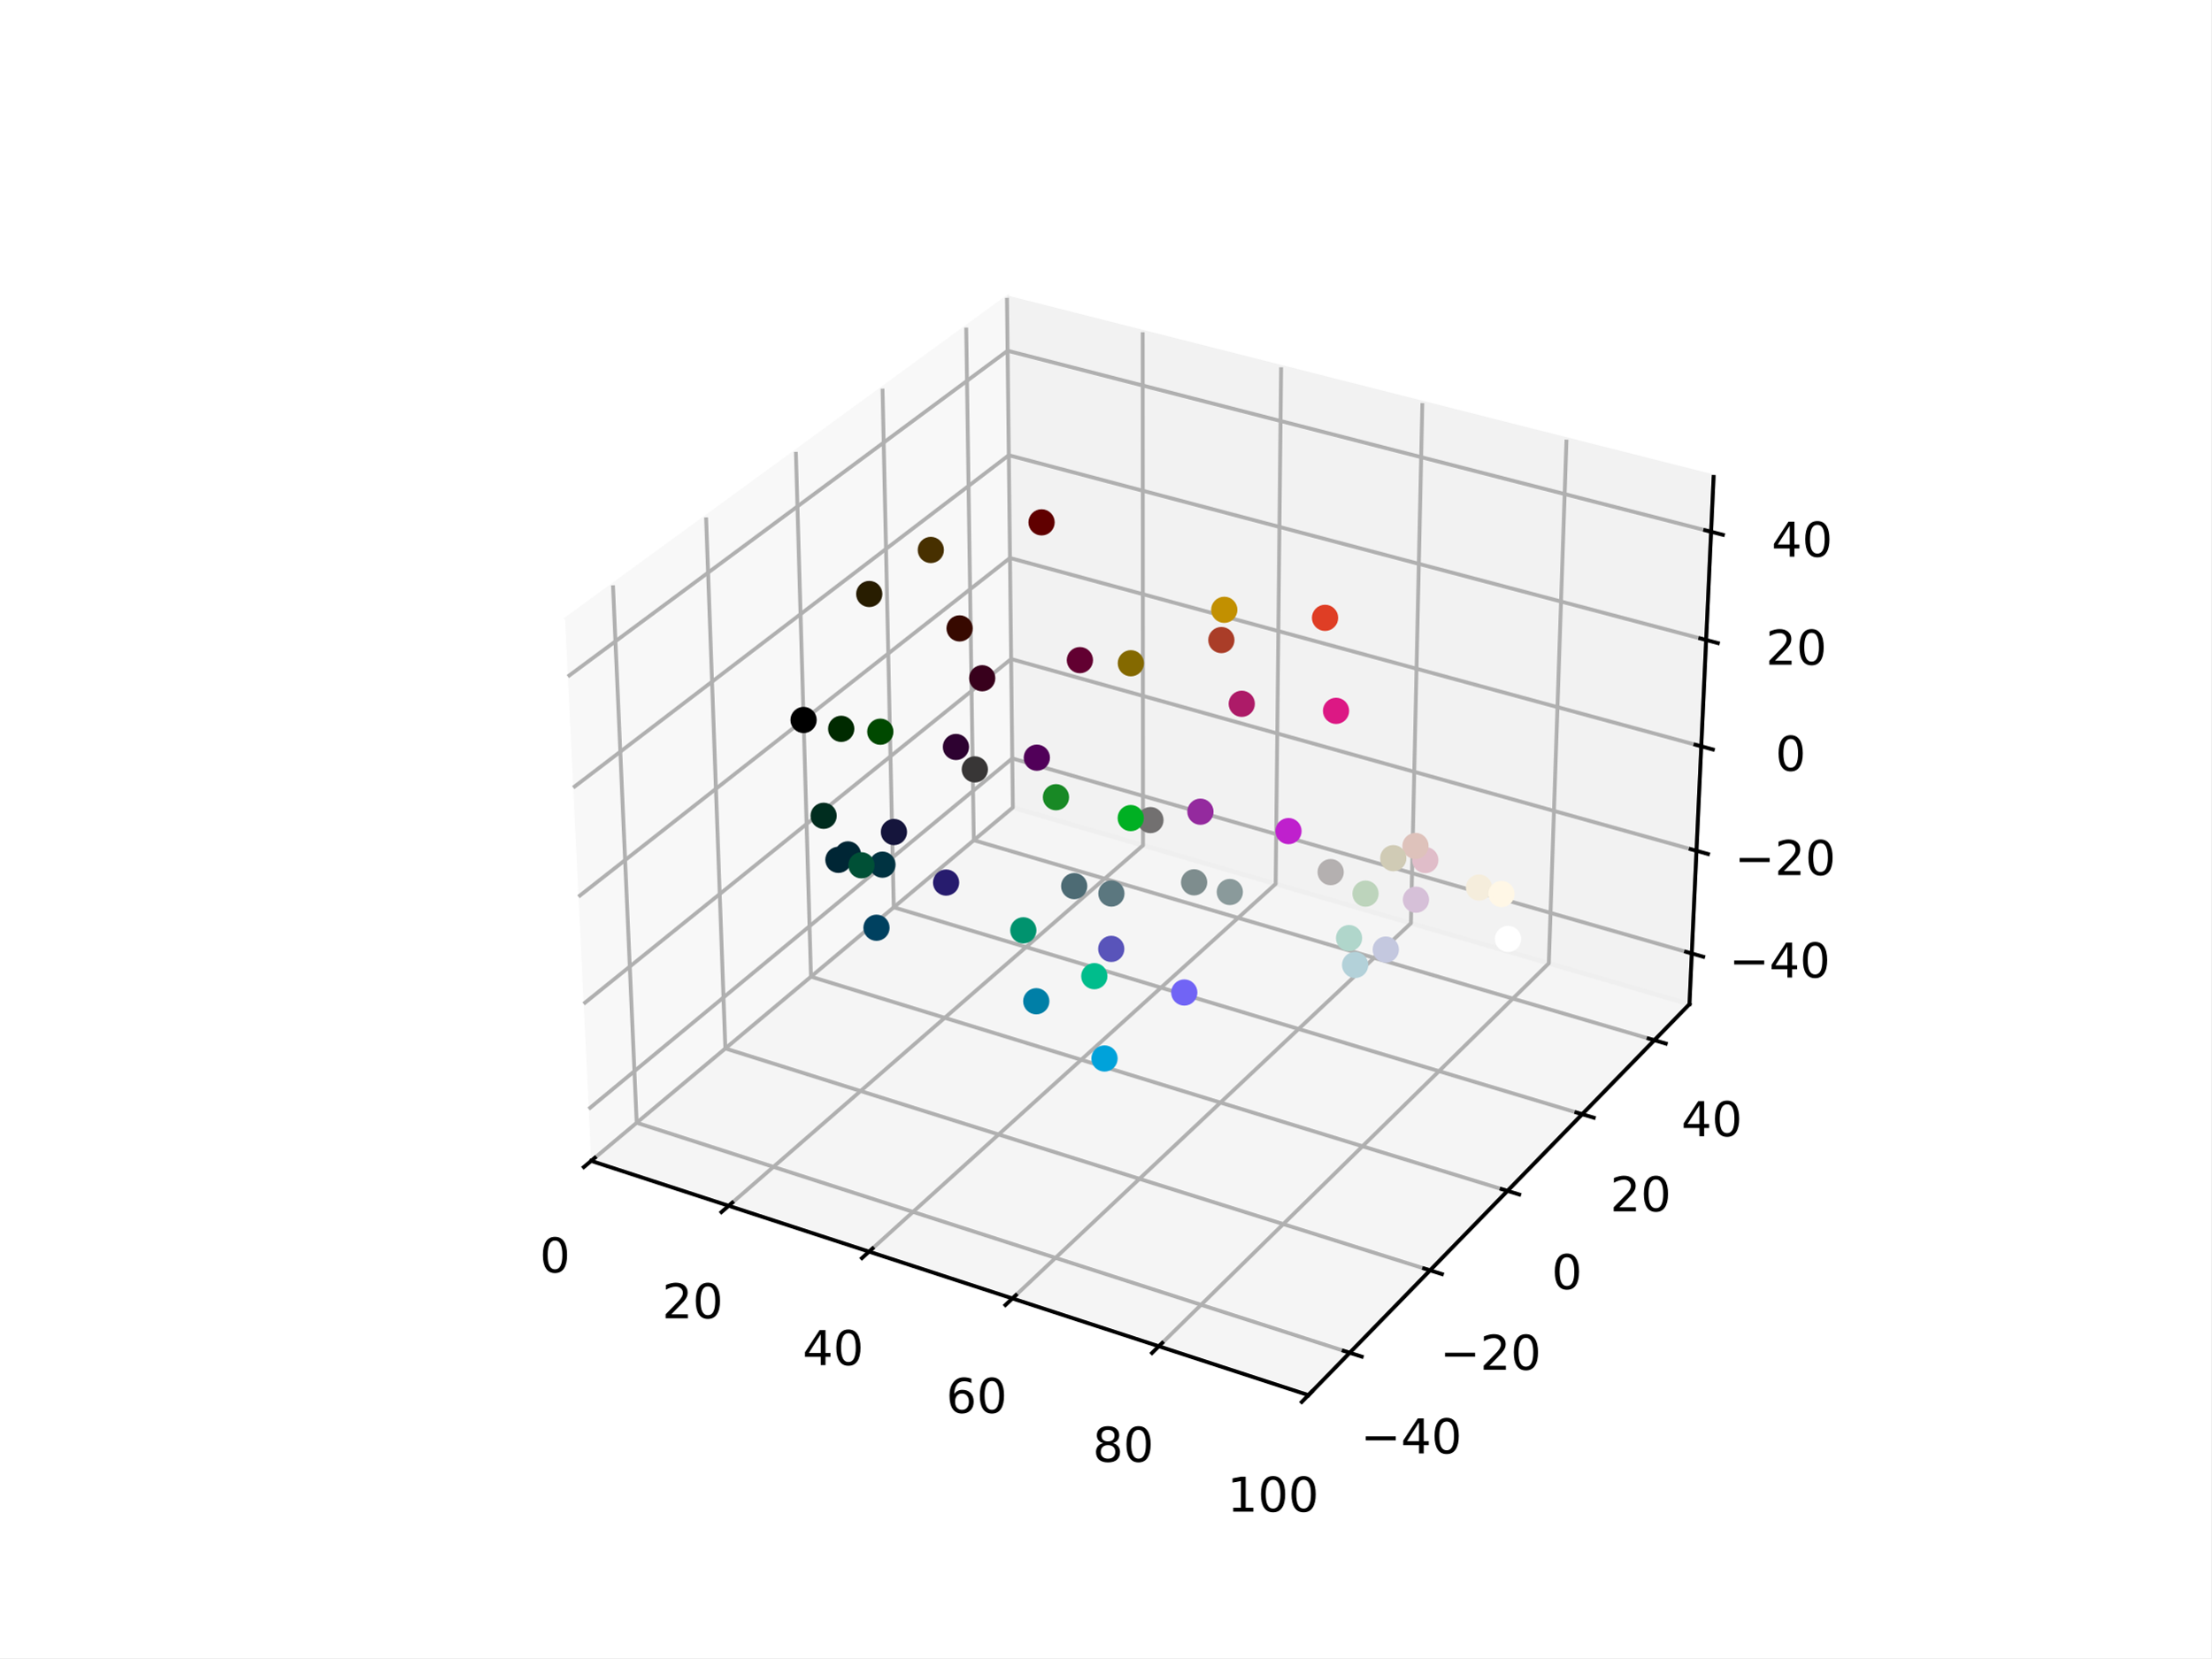
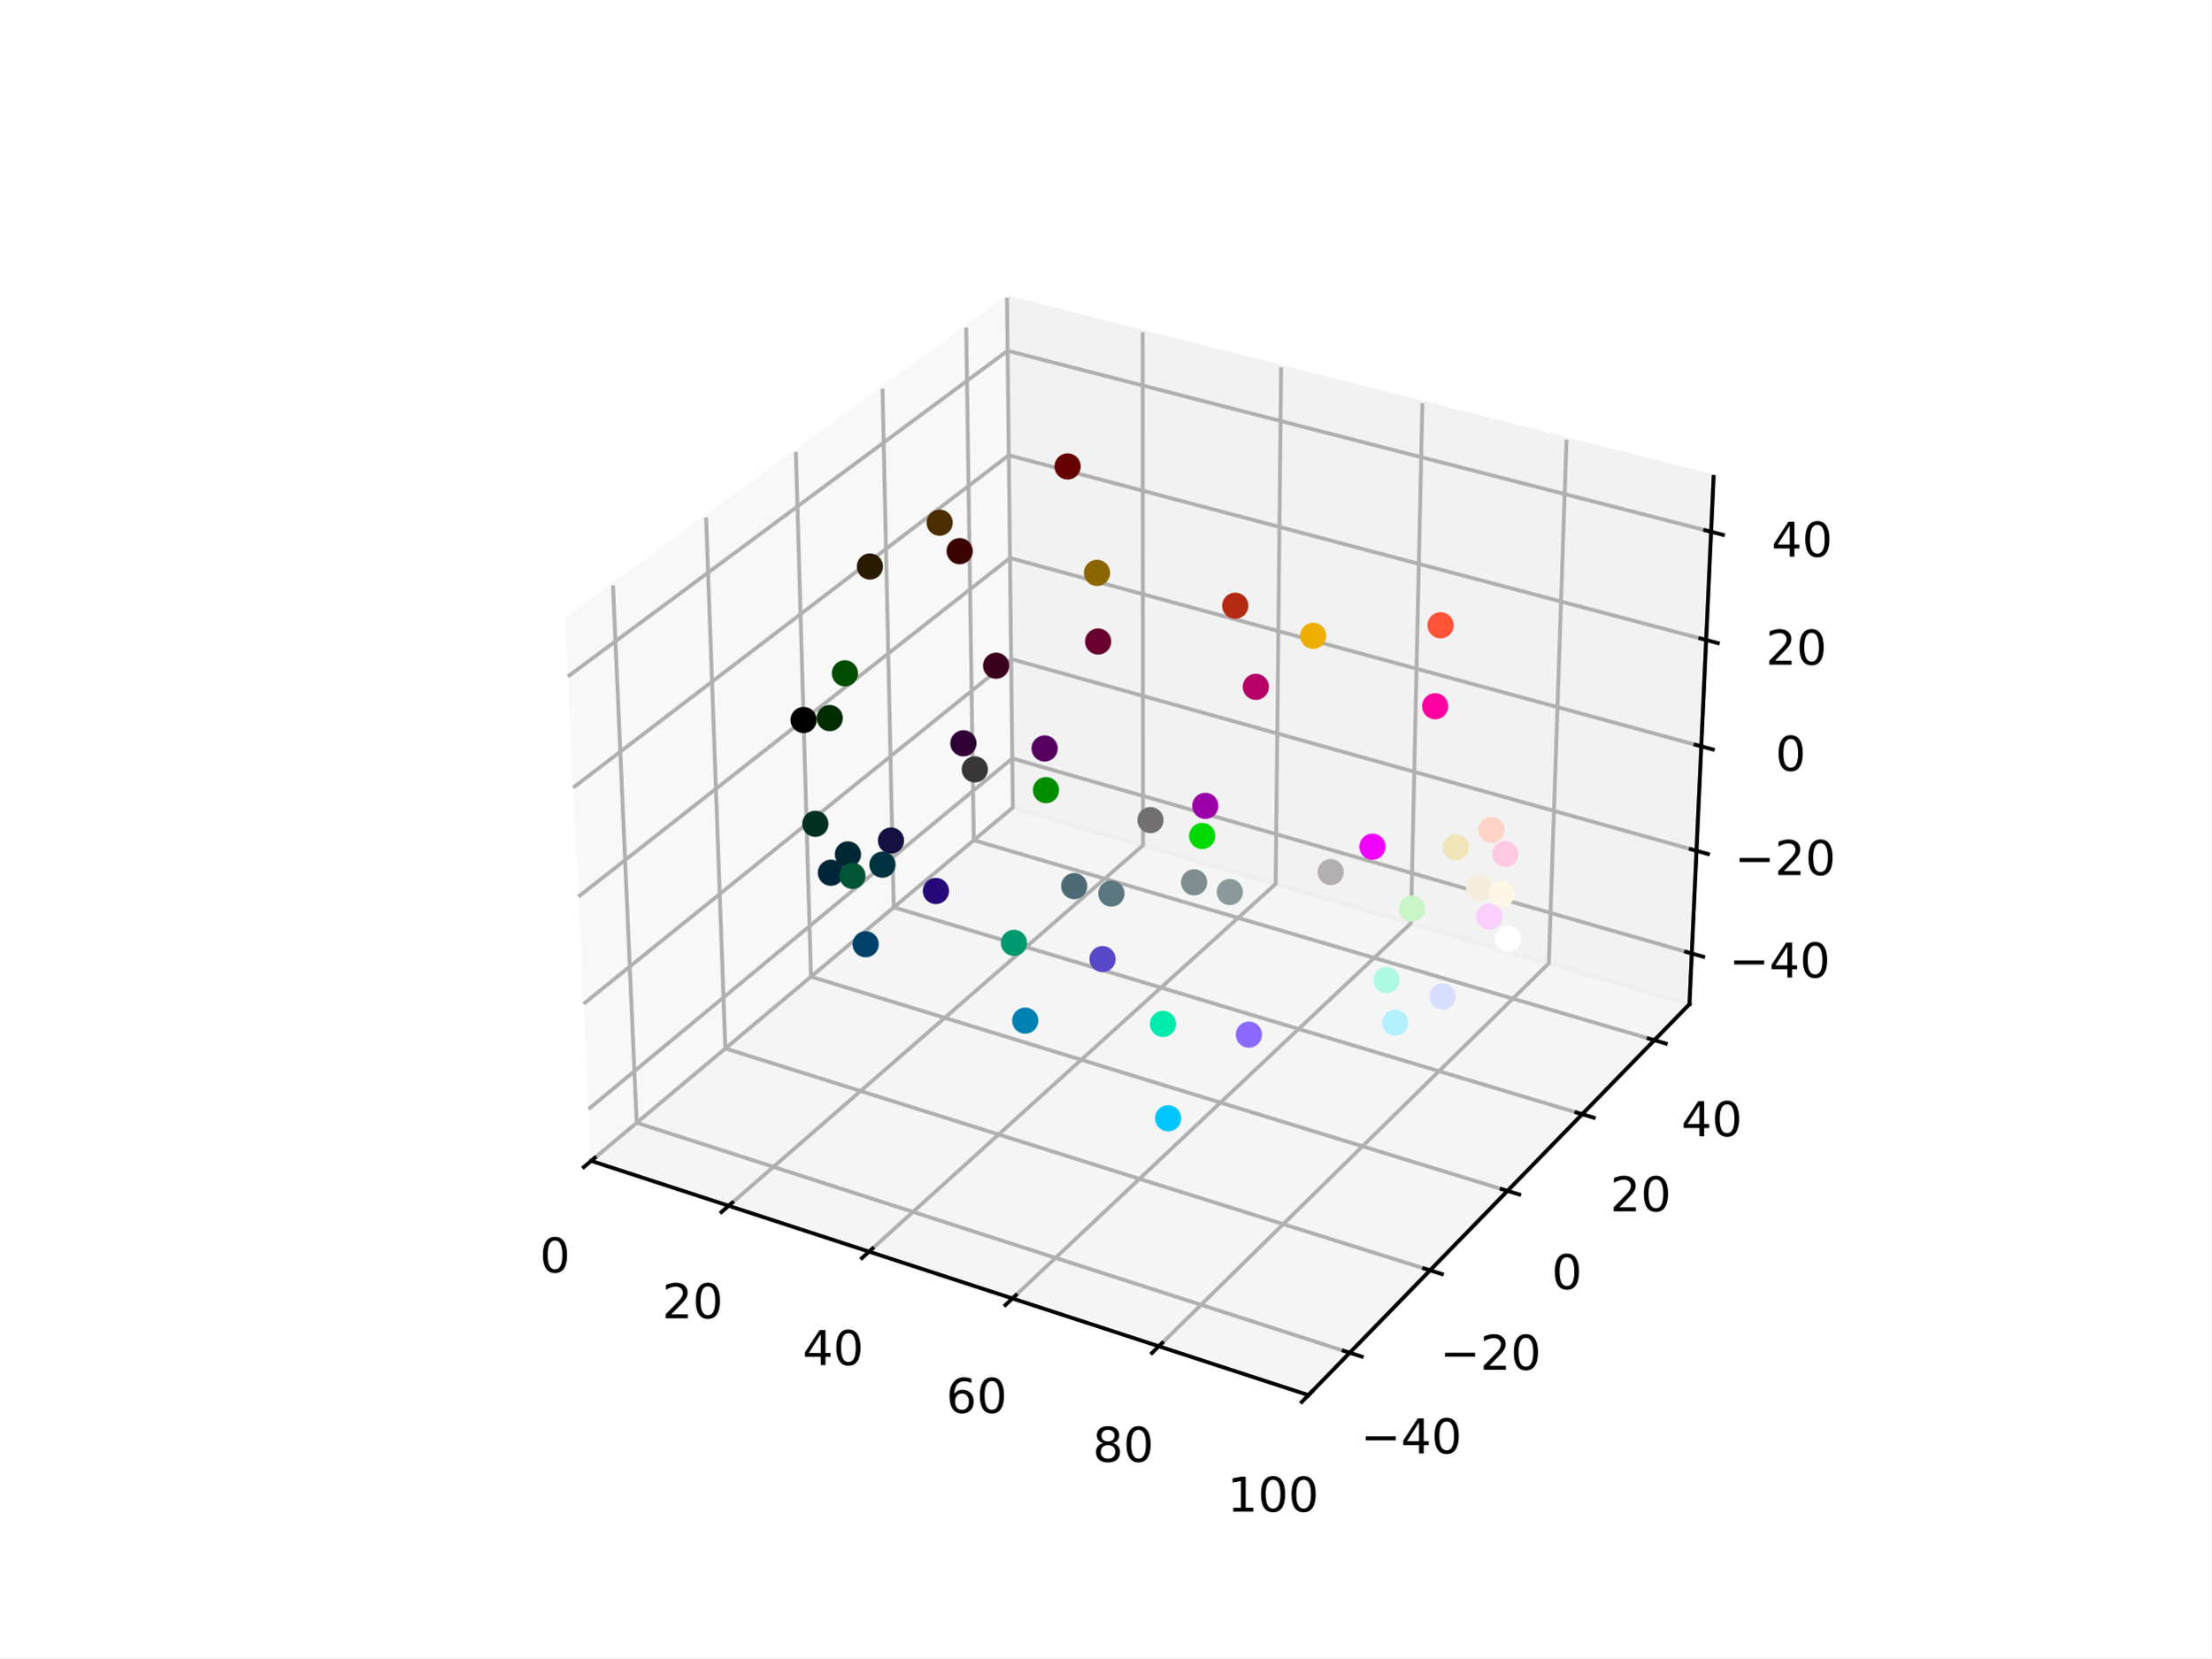
<svg xmlns="http://www.w3.org/2000/svg" xmlns:xlink="http://www.w3.org/1999/xlink" width="460.8pt" height="345.6pt" viewBox="0 0 460.8 345.6" version="1.1">
  <defs>
    <style type="text/css">*{stroke-linejoin: round; stroke-linecap: butt}</style>
  </defs>
  <g id="figure_1">
    <g id="patch_1">
      <path d="M 0 345.6  L 460.8 345.6  L 460.8 0  L 0 0  z " style="fill: #ffffff" />
    </g>
    <g id="patch_2">
      <path d="M 103.104 307.584  L 369.216 307.584  L 369.216 41.472  L 103.104 41.472  z " style="fill: #ffffff" />
    </g>
    <g id="pane3d_1">
      <g id="patch_3">
        <path d="M 123.197 241.969  L 211.076 168.307  L 209.855 62.074  L 117.77 129.273  " style="fill: #f2f2f2; opacity: 0.5; stroke: #f2f2f2; stroke-linejoin: miter" />
      </g>
    </g>
    <g id="pane3d_2">
      <g id="patch_4">
        <path d="M 211.076 168.307  L 352.09 209.295  L 357.123 99.402  L 209.855 62.074  " style="fill: #e6e6e6; opacity: 0.5; stroke: #e6e6e6; stroke-linejoin: miter" />
      </g>
    </g>
    <g id="pane3d_3">
      <g id="patch_5">
        <path d="M 123.197 241.969  L 272.679 290.79  L 352.09 209.295  L 211.076 168.307  " style="fill: #ececec; opacity: 0.5; stroke: #ececec; stroke-linejoin: miter" />
      </g>
    </g>
    <g id="grid3d_1">
      <g id="Line3DCollection_1">
        <path d="M 123.197 241.969  L 211.076 168.307  L 209.855 62.074  " style="fill: none; stroke: #b0b0b0; stroke-width: 0.8" />
        <path d="M 151.852 251.328  L 238.205 176.193  L 238.138 69.243  " style="fill: none; stroke: #b0b0b0; stroke-width: 0.8" />
        <path d="M 181.108 260.883  L 265.855 184.229  L 266.989 76.556  " style="fill: none; stroke: #b0b0b0; stroke-width: 0.8" />
        <path d="M 210.985 270.641  L 294.042 192.422  L 296.424 84.017  " style="fill: none; stroke: #b0b0b0; stroke-width: 0.8" />
        <path d="M 241.502 280.607  L 322.781 200.776  L 326.463 91.631  " style="fill: none; stroke: #b0b0b0; stroke-width: 0.8" />
        <path d="M 272.679 290.79  L 352.09 209.295  L 357.123 99.402  " style="fill: none; stroke: #b0b0b0; stroke-width: 0.8" />
      </g>
    </g>
    <g id="grid3d_2">
      <g id="Line3DCollection_2">
        <path d="M 127.743 121.995  L 132.683 234.018  L 281.285 281.959  " style="fill: none; stroke: #b0b0b0; stroke-width: 0.8" />
        <path d="M 147.147 107.835  L 151.16 218.53  L 298.024 264.78  " style="fill: none; stroke: #b0b0b0; stroke-width: 0.8" />
        <path d="M 165.861 94.179  L 169.008 203.57  L 314.164 248.217  " style="fill: none; stroke: #b0b0b0; stroke-width: 0.8" />
        <path d="M 183.92 81  L 186.258 189.11  L 329.735 232.237  " style="fill: none; stroke: #b0b0b0; stroke-width: 0.8" />
        <path d="M 201.358 68.274  L 202.94 175.128  L 344.767 216.81  " style="fill: none; stroke: #b0b0b0; stroke-width: 0.8" />
      </g>
    </g>
    <g id="grid3d_3">
      <g id="Line3DCollection_3">
        <path d="M 352.574 198.731  L 210.959 158.076  L 122.676 231.153  " style="fill: none; stroke: #b0b0b0; stroke-width: 0.8" />
        <path d="M 353.554 177.329  L 210.72 137.36  L 121.621 209.228  " style="fill: none; stroke: #b0b0b0; stroke-width: 0.8" />
        <path d="M 354.551 155.552  L 210.478 116.298  L 120.545 186.903  " style="fill: none; stroke: #b0b0b0; stroke-width: 0.8" />
        <path d="M 355.566 133.39  L 210.232 94.882  L 119.451 164.169  " style="fill: none; stroke: #b0b0b0; stroke-width: 0.8" />
        <path d="M 356.599 110.833  L 209.981 73.103  L 118.336 141.013  " style="fill: none; stroke: #b0b0b0; stroke-width: 0.8" />
      </g>
    </g>
    <g id="axis3d_1">
      <g id="line2d_1">
        <path d="M 123.197 241.969  L 272.679 290.79  " style="fill: none; stroke: #000000; stroke-width: 0.8; stroke-linecap: square" />
      </g>
      <g id="xtick_1">
        <g id="line2d_2">
          <path d="M 123.962 241.328  L 121.664 243.255  " style="fill: none; stroke: #000000; stroke-width: 0.8; stroke-linecap: square" />
        </g>
        <g id="text_1">
          <g transform="translate(112.4782 265.216) scale(0.1 -0.1)">
            <defs>
              <path id="DejaVuSans-30" d="M 2034 4250  Q 1547 4250 1301 3770  Q 1056 3291 1056 2328  Q 1056 1369 1301 889  Q 1547 409 2034 409  Q 2525 409 2770 889  Q 3016 1369 3016 2328  Q 3016 3291 2770 3770  Q 2525 4250 2034 4250  z M 2034 4750  Q 2819 4750 3233 4129  Q 3647 3509 3647 2328  Q 3647 1150 3233 529  Q 2819 -91 2034 -91  Q 1250 -91 836 529  Q 422 1150 422 2328  Q 422 3509 836 4129  Q 1250 4750 2034 4750  z " transform="scale(0.015625)" />
            </defs>
            <use xlink:href="#DejaVuSans-30" />
          </g>
        </g>
      </g>
      <g id="xtick_2">
        <g id="line2d_3">
          <path d="M 152.605 250.673  L 150.344 252.64  " style="fill: none; stroke: #000000; stroke-width: 0.8; stroke-linecap: square" />
        </g>
        <g id="text_2">
          <g transform="translate(137.9806 274.7728) scale(0.1 -0.1)">
            <defs>
              <path id="DejaVuSans-32" d="M 1228 531  L 3431 531  L 3431 0  L 469 0  L 469 531  Q 828 903 1448 1529  Q 2069 2156 2228 2338  Q 2531 2678 2651 2914  Q 2772 3150 2772 3378  Q 2772 3750 2511 3984  Q 2250 4219 1831 4219  Q 1534 4219 1204 4116  Q 875 4013 500 3803  L 500 4441  Q 881 4594 1212 4672  Q 1544 4750 1819 4750  Q 2544 4750 2975 4387  Q 3406 4025 3406 3419  Q 3406 3131 3298 2873  Q 3191 2616 2906 2266  Q 2828 2175 2409 1742  Q 1991 1309 1228 531  z " transform="scale(0.015625)" />
            </defs>
            <use xlink:href="#DejaVuSans-32" />
            <use xlink:href="#DejaVuSans-30" x="63.623" />
          </g>
        </g>
      </g>
      <g id="xtick_3">
        <g id="line2d_4">
          <path d="M 181.847 260.215  L 179.627 262.223  " style="fill: none; stroke: #000000; stroke-width: 0.8; stroke-linecap: square" />
        </g>
        <g id="text_3">
          <g transform="translate(167.2684 284.5308) scale(0.1 -0.1)">
            <defs>
              <path id="DejaVuSans-34" d="M 2419 4116  L 825 1625  L 2419 1625  L 2419 4116  z M 2253 4666  L 3047 4666  L 3047 1625  L 3713 1625  L 3713 1100  L 3047 1100  L 3047 0  L 2419 0  L 2419 1100  L 313 1100  L 313 1709  L 2253 4666  z " transform="scale(0.015625)" />
            </defs>
            <use xlink:href="#DejaVuSans-34" />
            <use xlink:href="#DejaVuSans-30" x="63.623" />
          </g>
        </g>
      </g>
      <g id="xtick_4">
        <g id="line2d_5">
          <path d="M 211.71 269.958  L 209.532 272.009  " style="fill: none; stroke: #000000; stroke-width: 0.8; stroke-linecap: square" />
        </g>
        <g id="text_4">
          <g transform="translate(197.1795 294.4966) scale(0.1 -0.1)">
            <defs>
              <path id="DejaVuSans-36" d="M 2113 2584  Q 1688 2584 1439 2293  Q 1191 2003 1191 1497  Q 1191 994 1439 701  Q 1688 409 2113 409  Q 2538 409 2786 701  Q 3034 994 3034 1497  Q 3034 2003 2786 2293  Q 2538 2584 2113 2584  z M 3366 4563  L 3366 3988  Q 3128 4100 2886 4159  Q 2644 4219 2406 4219  Q 1781 4219 1451 3797  Q 1122 3375 1075 2522  Q 1259 2794 1537 2939  Q 1816 3084 2150 3084  Q 2853 3084 3261 2657  Q 3669 2231 3669 1497  Q 3669 778 3244 343  Q 2819 -91 2113 -91  Q 1303 -91 875 529  Q 447 1150 447 2328  Q 447 3434 972 4092  Q 1497 4750 2381 4750  Q 2619 4750 2861 4703  Q 3103 4656 3366 4563  z " transform="scale(0.015625)" />
            </defs>
            <use xlink:href="#DejaVuSans-36" />
            <use xlink:href="#DejaVuSans-30" x="63.623" />
          </g>
        </g>
      </g>
      <g id="xtick_5">
        <g id="line2d_6">
          <path d="M 242.212 279.91  L 240.078 282.005  " style="fill: none; stroke: #000000; stroke-width: 0.8; stroke-linecap: square" />
        </g>
        <g id="text_5">
          <g transform="translate(227.734 304.6767) scale(0.1 -0.1)">
            <defs>
              <path id="DejaVuSans-38" d="M 2034 2216  Q 1584 2216 1326 1975  Q 1069 1734 1069 1313  Q 1069 891 1326 650  Q 1584 409 2034 409  Q 2484 409 2743 651  Q 3003 894 3003 1313  Q 3003 1734 2745 1975  Q 2488 2216 2034 2216  z M 1403 2484  Q 997 2584 770 2862  Q 544 3141 544 3541  Q 544 4100 942 4425  Q 1341 4750 2034 4750  Q 2731 4750 3128 4425  Q 3525 4100 3525 3541  Q 3525 3141 3298 2862  Q 3072 2584 2669 2484  Q 3125 2378 3379 2068  Q 3634 1759 3634 1313  Q 3634 634 3220 271  Q 2806 -91 2034 -91  Q 1263 -91 848 271  Q 434 634 434 1313  Q 434 1759 690 2068  Q 947 2378 1403 2484  z M 1172 3481  Q 1172 3119 1398 2916  Q 1625 2713 2034 2713  Q 2441 2713 2670 2916  Q 2900 3119 2900 3481  Q 2900 3844 2670 4047  Q 2441 4250 2034 4250  Q 1625 4250 1398 4047  Q 1172 3844 1172 3481  z " transform="scale(0.015625)" />
            </defs>
            <use xlink:href="#DejaVuSans-38" />
            <use xlink:href="#DejaVuSans-30" x="63.623" />
          </g>
        </g>
      </g>
      <g id="xtick_6">
        <g id="line2d_7">
          <path d="M 273.374 290.078  L 271.287 292.218  " style="fill: none; stroke: #000000; stroke-width: 0.8; stroke-linecap: square" />
        </g>
        <g id="text_6">
          <g transform="translate(255.7718 315.0782) scale(0.1 -0.1)">
            <defs>
              <path id="DejaVuSans-31" d="M 794 531  L 1825 531  L 1825 4091  L 703 3866  L 703 4441  L 1819 4666  L 2450 4666  L 2450 531  L 3481 531  L 3481 0  L 794 0  L 794 531  z " transform="scale(0.015625)" />
            </defs>
            <use xlink:href="#DejaVuSans-31" />
            <use xlink:href="#DejaVuSans-30" x="63.623" />
            <use xlink:href="#DejaVuSans-30" x="127.246" />
          </g>
        </g>
      </g>
    </g>
    <g id="axis3d_2">
      <g id="line2d_8">
        <path d="M 352.09 209.295  L 272.679 290.79  " style="fill: none; stroke: #000000; stroke-width: 0.8; stroke-linecap: square" />
      </g>
      <g id="xtick_7">
        <g id="line2d_9">
          <path d="M 280.032 281.555  L 283.792 282.768  " style="fill: none; stroke: #000000; stroke-width: 0.8; stroke-linecap: square" />
        </g>
        <g id="text_7">
          <g transform="translate(283.5711 302.9335) scale(0.1 -0.1)">
            <defs>
              <path id="DejaVuSans-2212" d="M 678 2272  L 4684 2272  L 4684 1741  L 678 1741  L 678 2272  z " transform="scale(0.015625)" />
            </defs>
            <use xlink:href="#DejaVuSans-2212" />
            <use xlink:href="#DejaVuSans-34" x="83.789" />
            <use xlink:href="#DejaVuSans-30" x="147.412" />
          </g>
        </g>
      </g>
      <g id="xtick_8">
        <g id="line2d_10">
          <path d="M 296.788 264.391  L 300.5 265.56  " style="fill: none; stroke: #000000; stroke-width: 0.8; stroke-linecap: square" />
        </g>
        <g id="text_8">
          <g transform="translate(300.086 285.5004) scale(0.1 -0.1)">
            <use xlink:href="#DejaVuSans-2212" />
            <use xlink:href="#DejaVuSans-32" x="83.789" />
            <use xlink:href="#DejaVuSans-30" x="147.412" />
          </g>
        </g>
      </g>
      <g id="xtick_9">
        <g id="line2d_11">
          <path d="M 312.943 247.842  L 316.608 248.969  " style="fill: none; stroke: #000000; stroke-width: 0.8; stroke-linecap: square" />
        </g>
        <g id="text_9">
          <g transform="translate(323.3798 268.6924) scale(0.1 -0.1)">
            <use xlink:href="#DejaVuSans-30" />
          </g>
        </g>
      </g>
      <g id="xtick_10">
        <g id="line2d_12">
          <path d="M 328.529 231.875  L 332.149 232.963  " style="fill: none; stroke: #000000; stroke-width: 0.8; stroke-linecap: square" />
        </g>
        <g id="text_10">
          <g transform="translate(335.5603 252.4766) scale(0.1 -0.1)">
            <use xlink:href="#DejaVuSans-32" />
            <use xlink:href="#DejaVuSans-30" x="63.623" />
          </g>
        </g>
      </g>
      <g id="xtick_11">
        <g id="line2d_13">
          <path d="M 343.577 216.46  L 347.152 217.511  " style="fill: none; stroke: #000000; stroke-width: 0.8; stroke-linecap: square" />
        </g>
        <g id="text_11">
          <g transform="translate(350.3903 236.8221) scale(0.1 -0.1)">
            <use xlink:href="#DejaVuSans-34" />
            <use xlink:href="#DejaVuSans-30" x="63.623" />
          </g>
        </g>
      </g>
    </g>
    <g id="axis3d_3">
      <g id="line2d_14">
        <path d="M 352.09 209.295  L 357.123 99.402  " style="fill: none; stroke: #000000; stroke-width: 0.8; stroke-linecap: square" />
      </g>
      <g id="xtick_12">
        <g id="line2d_15">
          <path d="M 351.385 198.39  L 354.955 199.415  " style="fill: none; stroke: #000000; stroke-width: 0.8; stroke-linecap: square" />
        </g>
        <g id="text_12">
          <g transform="translate(360.3473 203.7455) scale(0.1 -0.1)">
            <use xlink:href="#DejaVuSans-2212" />
            <use xlink:href="#DejaVuSans-34" x="83.789" />
            <use xlink:href="#DejaVuSans-30" x="147.412" />
          </g>
        </g>
      </g>
      <g id="xtick_13">
        <g id="line2d_16">
          <path d="M 352.355 176.994  L 355.956 178.001  " style="fill: none; stroke: #000000; stroke-width: 0.8; stroke-linecap: square" />
        </g>
        <g id="text_13">
          <g transform="translate(361.4831 182.3861) scale(0.1 -0.1)">
            <use xlink:href="#DejaVuSans-2212" />
            <use xlink:href="#DejaVuSans-32" x="83.789" />
            <use xlink:href="#DejaVuSans-30" x="147.412" />
          </g>
        </g>
      </g>
      <g id="xtick_14">
        <g id="line2d_17">
          <path d="M 353.341 155.222  L 356.975 156.213  " style="fill: none; stroke: #000000; stroke-width: 0.8; stroke-linecap: square" />
        </g>
        <g id="text_14">
          <g transform="translate(370.0098 160.6534) scale(0.1 -0.1)">
            <use xlink:href="#DejaVuSans-30" />
          </g>
        </g>
      </g>
      <g id="xtick_15">
        <g id="line2d_18">
          <path d="M 354.345 133.066  L 358.012 134.038  " style="fill: none; stroke: #000000; stroke-width: 0.8; stroke-linecap: square" />
        </g>
        <g id="text_15">
          <g transform="translate(368.0046 138.5377) scale(0.1 -0.1)">
            <use xlink:href="#DejaVuSans-32" />
            <use xlink:href="#DejaVuSans-30" x="63.623" />
          </g>
        </g>
      </g>
      <g id="xtick_16">
        <g id="line2d_19">
          <path d="M 355.366 110.515  L 359.068 111.468  " style="fill: none; stroke: #000000; stroke-width: 0.8; stroke-linecap: square" />
        </g>
        <g id="text_16">
          <g transform="translate(369.2015 116.0287) scale(0.1 -0.1)">
            <use xlink:href="#DejaVuSans-34" />
            <use xlink:href="#DejaVuSans-30" x="63.623" />
          </g>
        </g>
      </g>
    </g>
    <g id="axes_1">
      <g id="Path3DCollection_1">
        <defs>
-           <path id="C0_0_ad683f335a" d="M 0 2.236  C 0.593 2.236 1.162 2 1.581 1.581  C 2 1.162 2.236 0.593 2.236 -0  C 2.236 -0.593 2 -1.162 1.581 -1.581  C 1.162 -2 0.593 -2.236 0 -2.236  C -0.593 -2.236 -1.162 -2 -1.581 -1.581  C -2 -1.162 -2.236 -0.593 -2.236 0  C -2.236 0.593 -2 1.162 -1.581 1.581  C -1.162 2 -0.593 2.236 0 2.236  z " />
+           <path id="C0_0_5993d459e6" d="M 0 2.236  C 0.593 2.236 1.162 2 1.581 1.581  C 2 1.162 2.236 0.593 2.236 -0  C 2.236 -0.593 2 -1.162 1.581 -1.581  C 1.162 -2 0.593 -2.236 0 -2.236  C -0.593 -2.236 -1.162 -2 -1.581 -1.581  C -2 -1.162 -2.236 -0.593 -2.236 0  C -2.236 0.593 -2 1.162 -1.581 1.581  C -1.162 2 -0.593 2.236 0 2.236  z " />
        </defs>
-         <g clip-path="url(#p8b938a8dc0)">
-           <use xlink:href="#C0_0_ad683f335a" x="225.052" y="137.589" style="fill: #620031; stroke: #620031" />
-         </g>
-         <g clip-path="url(#p8b938a8dc0)">
-           <use xlink:href="#C0_0_ad683f335a" x="216.079" y="157.926" style="fill: #510059; stroke: #510059" />
-         </g>
-         <g clip-path="url(#p8b938a8dc0)">
-           <use xlink:href="#C0_0_ad683f335a" x="204.691" y="141.364" style="fill: #38001c; stroke: #38001c" />
-         </g>
-         <g clip-path="url(#p8b938a8dc0)">
-           <use xlink:href="#C0_0_ad683f335a" x="199.221" y="155.691" style="fill: #2e0231; stroke: #2e0231" />
-         </g>
-         <g clip-path="url(#p8b938a8dc0)">
-           <use xlink:href="#C0_0_ad683f335a" x="268.525" y="173.23" style="fill: #bf20cd; stroke: #bf20cd" />
-         </g>
-         <g clip-path="url(#p8b938a8dc0)">
-           <use xlink:href="#C0_0_ad683f335a" x="250.17" y="169.184" style="fill: #942a9e; stroke: #942a9e" />
-         </g>
-         <g clip-path="url(#p8b938a8dc0)">
-           <use xlink:href="#C0_0_ad683f335a" x="258.783" y="146.693" style="fill: #ad1b68; stroke: #ad1b68" />
-         </g>
-         <g clip-path="url(#p8b938a8dc0)">
-           <use xlink:href="#C0_0_ad683f335a" x="278.437" y="148.165" style="fill: #dc1884; stroke: #dc1884" />
-         </g>
-         <g clip-path="url(#p8b938a8dc0)">
-           <use xlink:href="#C0_0_ad683f335a" x="197.167" y="183.955" style="fill: #271c6e; stroke: #271c6e" />
-         </g>
-         <g clip-path="url(#p8b938a8dc0)">
-           <use xlink:href="#C0_0_ad683f335a" x="186.298" y="173.418" style="fill: #15153c; stroke: #15153c" />
-         </g>
-         <g clip-path="url(#p8b938a8dc0)">
-           <use xlink:href="#C0_0_ad683f335a" x="199.98" y="130.978" style="fill: #370900; stroke: #370900" />
-         </g>
-         <g clip-path="url(#p8b938a8dc0)">
-           <use xlink:href="#C0_0_ad683f335a" x="167.469" y="150.064" style="stroke: #000000" />
-         </g>
-         <g clip-path="url(#p8b938a8dc0)">
-           <use xlink:href="#C0_0_ad683f335a" x="217.066" y="108.871" style="fill: #600000; stroke: #600000" />
-         </g>
-         <g clip-path="url(#p8b938a8dc0)">
-           <use xlink:href="#C0_0_ad683f335a" x="231.587" y="197.775" style="fill: #5954ba; stroke: #5954ba" />
-         </g>
-         <g clip-path="url(#p8b938a8dc0)">
-           <use xlink:href="#C0_0_ad683f335a" x="254.537" y="133.41" style="fill: #aa3d28; stroke: #aa3d28" />
-         </g>
-         <g clip-path="url(#p8b938a8dc0)">
-           <use xlink:href="#C0_0_ad683f335a" x="246.807" y="206.87" style="fill: #7164f5; stroke: #7164f5" />
-         </g>
-         <g clip-path="url(#p8b938a8dc0)">
-           <use xlink:href="#C0_0_ad683f335a" x="276.142" y="128.777" style="fill: #df3e25; stroke: #df3e25" />
-         </g>
-         <g clip-path="url(#p8b938a8dc0)">
-           <use xlink:href="#C0_0_ad683f335a" x="203.153" y="160.365" style="fill: #383636; stroke: #383636" />
-         </g>
-         <g clip-path="url(#p8b938a8dc0)">
-           <use xlink:href="#C0_0_ad683f335a" x="176.708" y="178.082" style="fill: #002735; stroke: #002735" />
-         </g>
-         <g clip-path="url(#p8b938a8dc0)">
-           <use xlink:href="#C0_0_ad683f335a" x="174.721" y="179.216" style="fill: #002635; stroke: #002635" />
-         </g>
-         <g clip-path="url(#p8b938a8dc0)">
-           <use xlink:href="#C0_0_ad683f335a" x="183.903" y="180.224" style="fill: #003341; stroke: #003341" />
-         </g>
-         <g clip-path="url(#p8b938a8dc0)">
-           <use xlink:href="#C0_0_ad683f335a" x="182.66" y="193.369" style="fill: #004160; stroke: #004160" />
-         </g>
-         <g clip-path="url(#p8b938a8dc0)">
-           <use xlink:href="#C0_0_ad683f335a" x="239.756" y="170.932" style="fill: #727070; stroke: #727070" />
-         </g>
-         <g clip-path="url(#p8b938a8dc0)">
-           <use xlink:href="#C0_0_ad683f335a" x="171.645" y="170.037" style="fill: #002d1f; stroke: #002d1f" />
-         </g>
-         <g clip-path="url(#p8b938a8dc0)">
-           <use xlink:href="#C0_0_ad683f335a" x="175.31" y="151.908" style="fill: #002a00; stroke: #002a00" />
-         </g>
-         <g clip-path="url(#p8b938a8dc0)">
-           <use xlink:href="#C0_0_ad683f335a" x="181.151" y="123.806" style="fill: #281d00; stroke: #281d00" />
-         </g>
-         <g clip-path="url(#p8b938a8dc0)">
-           <use xlink:href="#C0_0_ad683f335a" x="223.863" y="184.693" style="fill: #4d6b74; stroke: #4d6b74" />
-         </g>
-         <g clip-path="url(#p8b938a8dc0)">
-           <use xlink:href="#C0_0_ad683f335a" x="231.618" y="186.24" style="fill: #5b777f; stroke: #5b777f" />
-         </g>
-         <g clip-path="url(#p8b938a8dc0)">
-           <use xlink:href="#C0_0_ad683f335a" x="295.088" y="187.523" style="fill: #d6c0d8; stroke: #d6c0d8" />
-         </g>
-         <g clip-path="url(#p8b938a8dc0)">
-           <use xlink:href="#C0_0_ad683f335a" x="297.036" y="179.27" style="fill: #e0bdc9; stroke: #e0bdc9" />
-         </g>
-         <g clip-path="url(#p8b938a8dc0)">
-           <use xlink:href="#C0_0_ad683f335a" x="248.855" y="183.906" style="fill: #7e8d8e; stroke: #7e8d8e" />
-         </g>
-         <g clip-path="url(#p8b938a8dc0)">
-           <use xlink:href="#C0_0_ad683f335a" x="215.961" y="208.69" style="fill: #007fa7; stroke: #007fa7" />
-         </g>
-         <g clip-path="url(#p8b938a8dc0)">
-           <use xlink:href="#C0_0_ad683f335a" x="256.298" y="185.921" style="fill: #8a9a9b; stroke: #8a9a9b" />
-         </g>
-         <g clip-path="url(#p8b938a8dc0)">
-           <use xlink:href="#C0_0_ad683f335a" x="193.984" y="114.63" style="fill: #473000; stroke: #473000" />
-         </g>
-         <g clip-path="url(#p8b938a8dc0)">
-           <use xlink:href="#C0_0_ad683f335a" x="288.801" y="197.922" style="fill: #c4c8df; stroke: #c4c8df" />
-         </g>
-         <g clip-path="url(#p8b938a8dc0)">
-           <use xlink:href="#C0_0_ad683f335a" x="277.315" y="181.774" style="fill: #b4b0b0; stroke: #b4b0b0" />
-         </g>
-         <g clip-path="url(#p8b938a8dc0)">
-           <use xlink:href="#C0_0_ad683f335a" x="179.528" y="180.354" style="fill: #005036; stroke: #005036" />
-         </g>
-         <g clip-path="url(#p8b938a8dc0)">
-           <use xlink:href="#C0_0_ad683f335a" x="294.991" y="176.323" style="fill: #dec2bb; stroke: #dec2bb" />
-         </g>
-         <g clip-path="url(#p8b938a8dc0)">
-           <use xlink:href="#C0_0_ad683f335a" x="235.672" y="138.242" style="fill: #846900; stroke: #846900" />
-         </g>
-         <g clip-path="url(#p8b938a8dc0)">
-           <use xlink:href="#C0_0_ad683f335a" x="183.46" y="152.51" style="fill: #004900; stroke: #004900" />
-         </g>
-         <g clip-path="url(#p8b938a8dc0)">
-           <use xlink:href="#C0_0_ad683f335a" x="230.184" y="220.622" style="fill: #00a2da; stroke: #00a2da" />
-         </g>
-         <g clip-path="url(#p8b938a8dc0)">
-           <use xlink:href="#C0_0_ad683f335a" x="290.361" y="178.869" style="fill: #d0cbb5; stroke: #d0cbb5" />
-         </g>
-         <g clip-path="url(#p8b938a8dc0)">
-           <use xlink:href="#C0_0_ad683f335a" x="282.411" y="201.124" style="fill: #b3d1d9; stroke: #b3d1d9" />
-         </g>
-         <g clip-path="url(#p8b938a8dc0)">
-           <use xlink:href="#C0_0_ad683f335a" x="308.233" y="184.993" style="fill: #f5eddc; stroke: #f5eddc" />
-         </g>
-         <g clip-path="url(#p8b938a8dc0)">
-           <use xlink:href="#C0_0_ad683f335a" x="314.277" y="195.703" style="fill: #ffffff; stroke: #ffffff" />
-         </g>
-         <g clip-path="url(#p8b938a8dc0)">
-           <use xlink:href="#C0_0_ad683f335a" x="312.914" y="186.335" style="fill: #fff7e6; stroke: #fff7e6" />
-         </g>
-         <g clip-path="url(#p8b938a8dc0)">
-           <use xlink:href="#C0_0_ad683f335a" x="284.58" y="186.259" style="fill: #bdd4bc; stroke: #bdd4bc" />
-         </g>
-         <g clip-path="url(#p8b938a8dc0)">
-           <use xlink:href="#C0_0_ad683f335a" x="281.144" y="195.531" style="fill: #b0d6cb; stroke: #b0d6cb" />
-         </g>
-         <g clip-path="url(#p8b938a8dc0)">
-           <use xlink:href="#C0_0_ad683f335a" x="213.262" y="193.908" style="fill: #00936e; stroke: #00936e" />
-         </g>
-         <g clip-path="url(#p8b938a8dc0)">
-           <use xlink:href="#C0_0_ad683f335a" x="220.065" y="166.165" style="fill: #188925; stroke: #188925" />
-         </g>
-         <g clip-path="url(#p8b938a8dc0)">
-           <use xlink:href="#C0_0_ad683f335a" x="255.139" y="127.102" style="fill: #c29000; stroke: #c29000" />
-         </g>
-         <g clip-path="url(#p8b938a8dc0)">
-           <use xlink:href="#C0_0_ad683f335a" x="228.057" y="203.465" style="fill: #00bd8c; stroke: #00bd8c" />
-         </g>
-         <g clip-path="url(#p8b938a8dc0)">
-           <use xlink:href="#C0_0_ad683f335a" x="235.649" y="170.513" style="fill: #00b023; stroke: #00b023" />
+         <g clip-path="url(#p34f59cd83f)">
+           <use xlink:href="#C0_0_5993d459e6" x="228.852" y="133.706" style="fill: #680030; stroke: #680030" />
+         </g>
+         <g clip-path="url(#p34f59cd83f)">
+           <use xlink:href="#C0_0_5993d459e6" x="217.702" y="156.005" style="fill: #560060; stroke: #560060" />
+         </g>
+         <g clip-path="url(#p34f59cd83f)">
+           <use xlink:href="#C0_0_5993d459e6" x="207.593" y="138.753" style="fill: #3b001c; stroke: #3b001c" />
+         </g>
+         <g clip-path="url(#p34f59cd83f)">
+           <use xlink:href="#C0_0_5993d459e6" x="200.777" y="154.924" style="fill: #310035; stroke: #310035" />
+         </g>
+         <g clip-path="url(#p34f59cd83f)">
+           <use xlink:href="#C0_0_5993d459e6" x="251.187" y="167.968" style="fill: #9b00a8; stroke: #9b00a8" />
+         </g>
+         <g clip-path="url(#p34f59cd83f)">
+           <use xlink:href="#C0_0_5993d459e6" x="261.719" y="143.156" style="fill: #b60067; stroke: #b60067" />
+         </g>
+         <g clip-path="url(#p34f59cd83f)">
+           <use xlink:href="#C0_0_5993d459e6" x="286.026" y="176.475" style="fill: #ef00ff; stroke: #ef00ff" />
+         </g>
+         <g clip-path="url(#p34f59cd83f)">
+           <use xlink:href="#C0_0_5993d459e6" x="299.089" y="147.199" style="fill: #ff00a0; stroke: #ff00a0" />
+         </g>
+         <g clip-path="url(#p34f59cd83f)">
+           <use xlink:href="#C0_0_5993d459e6" x="195.045" y="185.708" style="fill: #27097a; stroke: #27097a" />
+         </g>
+         <g clip-path="url(#p34f59cd83f)">
+           <use xlink:href="#C0_0_5993d459e6" x="185.681" y="175.196" style="fill: #141142; stroke: #141142" />
+         </g>
+         <g clip-path="url(#p34f59cd83f)">
+           <use xlink:href="#C0_0_5993d459e6" x="167.469" y="150.064" style="stroke: #000000" />
+         </g>
+         <g clip-path="url(#p34f59cd83f)">
+           <use xlink:href="#C0_0_5993d459e6" x="222.49" y="97.22" style="fill: #670000; stroke: #670000" />
+         </g>
+         <g clip-path="url(#p34f59cd83f)">
+           <use xlink:href="#C0_0_5993d459e6" x="199.998" y="114.871" style="fill: #3a0200; stroke: #3a0200" />
+         </g>
+         <g clip-path="url(#p34f59cd83f)">
+           <use xlink:href="#C0_0_5993d459e6" x="229.765" y="199.906" style="fill: #5849cb; stroke: #5849cb" />
+         </g>
+         <g clip-path="url(#p34f59cd83f)">
+           <use xlink:href="#C0_0_5993d459e6" x="257.429" y="126.251" style="fill: #b42a13; stroke: #b42a13" />
+         </g>
+         <g clip-path="url(#p34f59cd83f)">
+           <use xlink:href="#C0_0_5993d459e6" x="260.271" y="215.656" style="fill: #8b69ff; stroke: #8b69ff" />
+         </g>
+         <g clip-path="url(#p34f59cd83f)">
+           <use xlink:href="#C0_0_5993d459e6" x="203.153" y="160.365" style="fill: #383636; stroke: #383636" />
+         </g>
+         <g clip-path="url(#p34f59cd83f)">
+           <use xlink:href="#C0_0_5993d459e6" x="176.708" y="178.082" style="fill: #002735; stroke: #002735" />
+         </g>
+         <g clip-path="url(#p34f59cd83f)">
+           <use xlink:href="#C0_0_5993d459e6" x="300.212" y="130.323" style="fill: #ff5236; stroke: #ff5236" />
+         </g>
+         <g clip-path="url(#p34f59cd83f)">
+           <use xlink:href="#C0_0_5993d459e6" x="173.159" y="181.908" style="fill: #002739; stroke: #002739" />
+         </g>
+         <g clip-path="url(#p34f59cd83f)">
+           <use xlink:href="#C0_0_5993d459e6" x="183.903" y="180.224" style="fill: #003341; stroke: #003341" />
+         </g>
+         <g clip-path="url(#p34f59cd83f)">
+           <use xlink:href="#C0_0_5993d459e6" x="180.405" y="196.809" style="fill: #004269; stroke: #004269" />
+         </g>
+         <g clip-path="url(#p34f59cd83f)">
+           <use xlink:href="#C0_0_5993d459e6" x="239.756" y="170.932" style="fill: #727070; stroke: #727070" />
+         </g>
+         <g clip-path="url(#p34f59cd83f)">
+           <use xlink:href="#C0_0_5993d459e6" x="169.917" y="171.705" style="fill: #00301f; stroke: #00301f" />
+         </g>
+         <g clip-path="url(#p34f59cd83f)">
+           <use xlink:href="#C0_0_5993d459e6" x="223.863" y="184.693" style="fill: #4d6b74; stroke: #4d6b74" />
+         </g>
+         <g clip-path="url(#p34f59cd83f)">
+           <use xlink:href="#C0_0_5993d459e6" x="181.291" y="118.079" style="fill: #2a1b00; stroke: #2a1b00" />
+         </g>
+         <g clip-path="url(#p34f59cd83f)">
+           <use xlink:href="#C0_0_5993d459e6" x="310.376" y="191.036" style="fill: #facefd; stroke: #facefd" />
+         </g>
+         <g clip-path="url(#p34f59cd83f)">
+           <use xlink:href="#C0_0_5993d459e6" x="231.618" y="186.24" style="fill: #5b777f; stroke: #5b777f" />
+         </g>
+         <g clip-path="url(#p34f59cd83f)">
+           <use xlink:href="#C0_0_5993d459e6" x="313.693" y="177.987" style="fill: #ffcae1; stroke: #ffcae1" />
+         </g>
+         <g clip-path="url(#p34f59cd83f)">
+           <use xlink:href="#C0_0_5993d459e6" x="172.916" y="149.672" style="fill: #002c00; stroke: #002c00" />
+         </g>
+         <g clip-path="url(#p34f59cd83f)">
+           <use xlink:href="#C0_0_5993d459e6" x="248.855" y="183.906" style="fill: #7e8d8e; stroke: #7e8d8e" />
+         </g>
+         <g clip-path="url(#p34f59cd83f)">
+           <use xlink:href="#C0_0_5993d459e6" x="213.657" y="212.727" style="fill: #0081b3; stroke: #0081b3" />
+         </g>
+         <g clip-path="url(#p34f59cd83f)">
+           <use xlink:href="#C0_0_5993d459e6" x="195.826" y="108.942" style="fill: #4c2d00; stroke: #4c2d00" />
+         </g>
+         <g clip-path="url(#p34f59cd83f)">
+           <use xlink:href="#C0_0_5993d459e6" x="256.298" y="185.921" style="fill: #8a9a9b; stroke: #8a9a9b" />
+         </g>
+         <g clip-path="url(#p34f59cd83f)">
+           <use xlink:href="#C0_0_5993d459e6" x="277.315" y="181.774" style="fill: #b4b0b0; stroke: #b4b0b0" />
+         </g>
+         <g clip-path="url(#p34f59cd83f)">
+           <use xlink:href="#C0_0_5993d459e6" x="300.643" y="207.689" style="fill: #d8deff; stroke: #d8deff" />
+         </g>
+         <g clip-path="url(#p34f59cd83f)">
+           <use xlink:href="#C0_0_5993d459e6" x="310.838" y="172.938" style="fill: #ffd3c5; stroke: #ffd3c5" />
+         </g>
+         <g clip-path="url(#p34f59cd83f)">
+           <use xlink:href="#C0_0_5993d459e6" x="177.652" y="182.556" style="fill: #005536; stroke: #005536" />
+         </g>
+         <g clip-path="url(#p34f59cd83f)">
+           <use xlink:href="#C0_0_5993d459e6" x="243.44" y="233.084" style="fill: #00c6ff; stroke: #00c6ff" />
+         </g>
+         <g clip-path="url(#p34f59cd83f)">
+           <use xlink:href="#C0_0_5993d459e6" x="308.233" y="184.993" style="fill: #f5eddc; stroke: #f5eddc" />
+         </g>
+         <g clip-path="url(#p34f59cd83f)">
+           <use xlink:href="#C0_0_5993d459e6" x="314.277" y="195.703" style="fill: #ffffff; stroke: #ffffff" />
+         </g>
+         <g clip-path="url(#p34f59cd83f)">
+           <use xlink:href="#C0_0_5993d459e6" x="312.914" y="186.335" style="fill: #fff7e6; stroke: #fff7e6" />
+         </g>
+         <g clip-path="url(#p34f59cd83f)">
+           <use xlink:href="#C0_0_5993d459e6" x="303.417" y="176.594" style="fill: #f0e5b8; stroke: #f0e5b8" />
+         </g>
+         <g clip-path="url(#p34f59cd83f)">
+           <use xlink:href="#C0_0_5993d459e6" x="228.616" y="119.403" style="fill: #8b6600; stroke: #8b6600" />
+         </g>
+         <g clip-path="url(#p34f59cd83f)">
+           <use xlink:href="#C0_0_5993d459e6" x="290.776" y="213.176" style="fill: #b5f0ff; stroke: #b5f0ff" />
+         </g>
+         <g clip-path="url(#p34f59cd83f)">
+           <use xlink:href="#C0_0_5993d459e6" x="176.077" y="140.335" style="fill: #004c00; stroke: #004c00" />
+         </g>
+         <g clip-path="url(#p34f59cd83f)">
+           <use xlink:href="#C0_0_5993d459e6" x="211.307" y="196.521" style="fill: #00996f; stroke: #00996f" />
+         </g>
+         <g clip-path="url(#p34f59cd83f)">
+           <use xlink:href="#C0_0_5993d459e6" x="217.982" y="164.686" style="fill: #008e00; stroke: #008e00" />
+         </g>
+         <g clip-path="url(#p34f59cd83f)">
+           <use xlink:href="#C0_0_5993d459e6" x="294.254" y="189.378" style="fill: #c9f5c7; stroke: #c9f5c7" />
+         </g>
+         <g clip-path="url(#p34f59cd83f)">
+           <use xlink:href="#C0_0_5993d459e6" x="288.969" y="204.284" style="fill: #adf9e5; stroke: #adf9e5" />
+         </g>
+         <g clip-path="url(#p34f59cd83f)">
+           <use xlink:href="#C0_0_5993d459e6" x="273.673" y="132.52" style="fill: #eeae00; stroke: #eeae00" />
+         </g>
+         <g clip-path="url(#p34f59cd83f)">
+           <use xlink:href="#C0_0_5993d459e6" x="242.366" y="213.412" style="fill: #00ecac; stroke: #00ecac" />
+         </g>
+         <g clip-path="url(#p34f59cd83f)">
+           <use xlink:href="#C0_0_5993d459e6" x="250.536" y="174.245" style="fill: #00da00; stroke: #00da00" />
        </g>
      </g>
    </g>
  </g>
  <defs>
-     <clipPath id="p8b938a8dc0">
+     <clipPath id="p34f59cd83f">
      <rect x="103.104" y="41.472" width="266.112" height="266.112" />
    </clipPath>
  </defs>
</svg>
